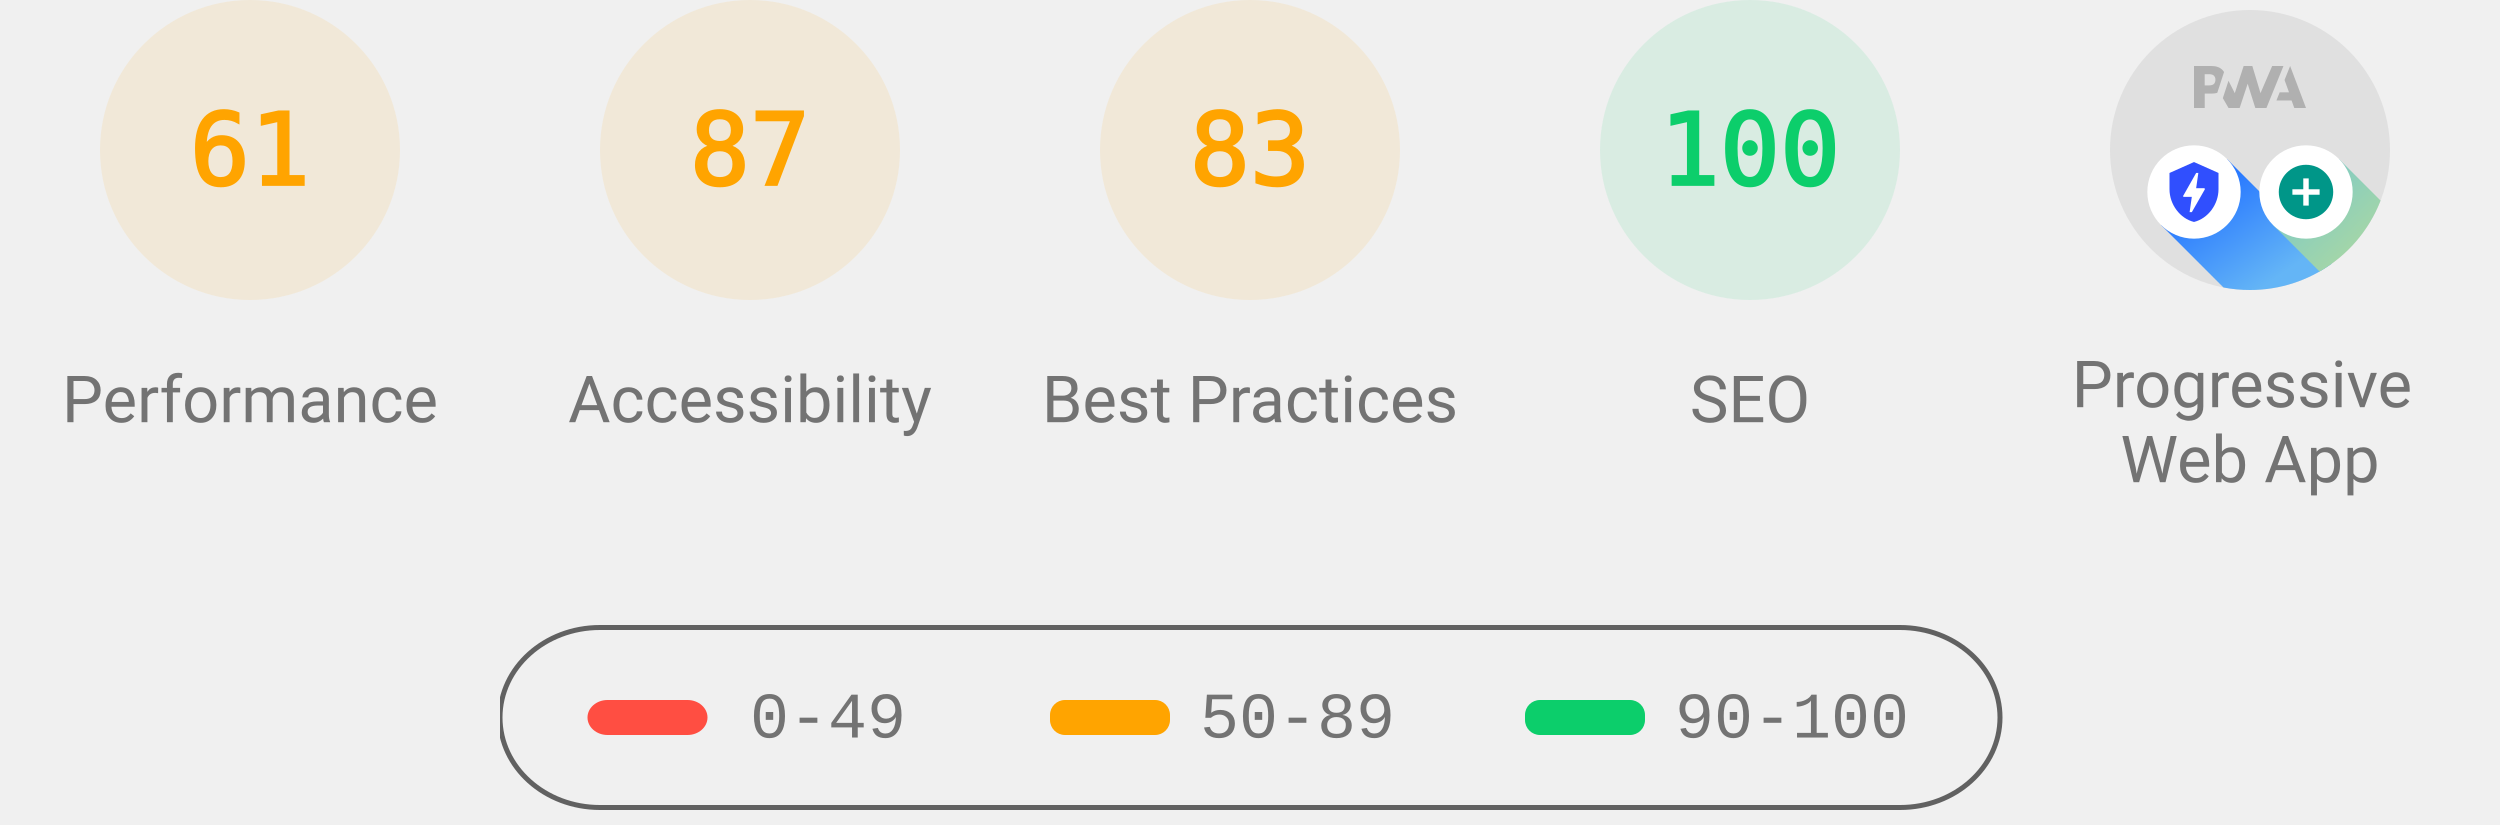
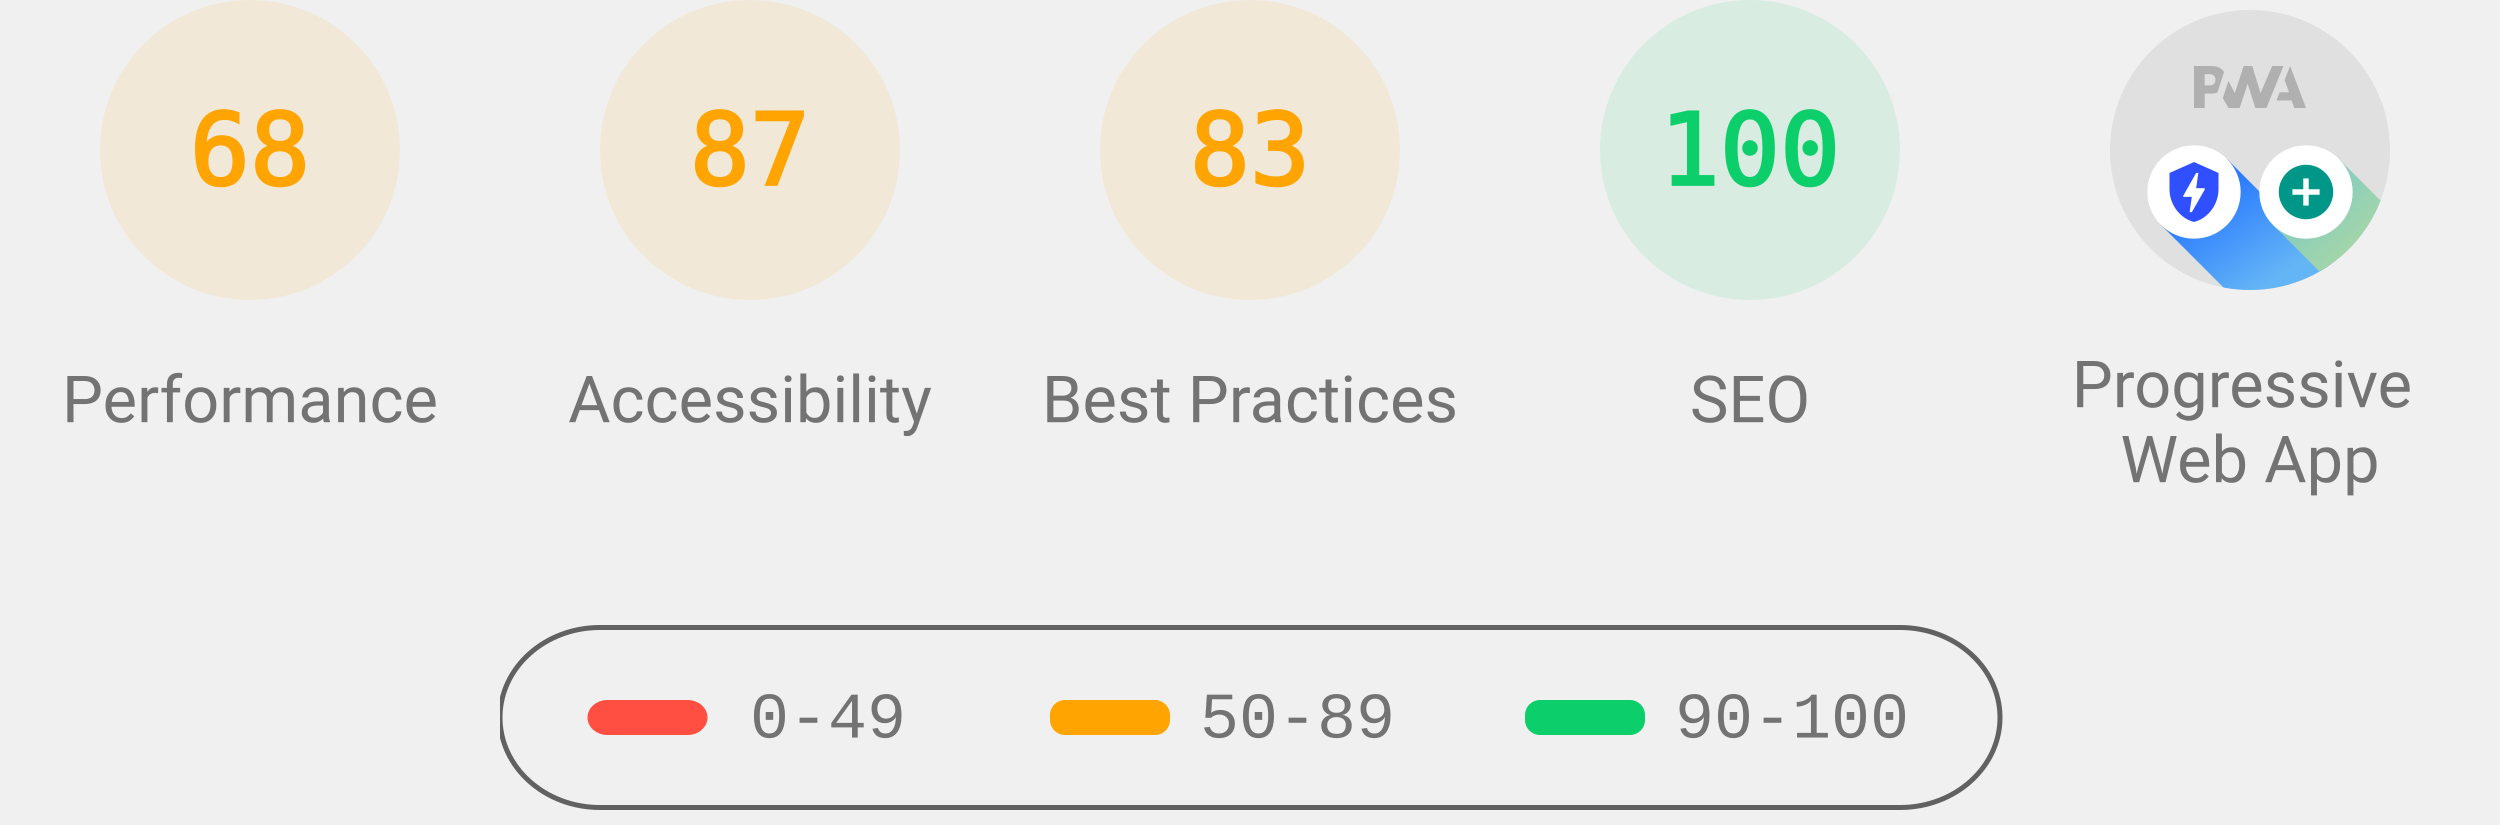
<svg xmlns="http://www.w3.org/2000/svg" class="theme--agnostic" fill="none" width="1000" height="330">
  <style>
			.gauge-base {
				opacity: 0.1
			}

			.gauge-arc {
				fill: none;
				animation-delay: 250ms;
				stroke-linecap: round;
				transform: rotate(-90deg);
				transform-origin: 100px 60px;
				animation: load-gauge 1s ease forwards
			}

			.guage-text {
				font-size: 40px;
				font-family: monospace;
				text-align: center
			}

			.guage-red {
				color: #ff4e42;
				fill: #ff4e42;
				stroke: #ff4e42
			}
			.guage-orange {
				color: #ffa400;
				fill: #ffa400;
				stroke: #ffa400
			}
			.guage-green {
				color: #0cce6b;
				fill: #0cce6b;
				stroke: #0cce6b
			}
			.theme--agnostic .guage-undefined {
				color: #5c5c5c;
				fill: #5c5c5c;
				stroke: #5c5c5c
			}
			.theme--light .guage-undefined {
				color: #1e1e1e;
				fill: #1e1e1e;
				stroke: #1e1e1e
			}
			.theme--dark .guage-undefined {
				color: #f5f5f5;
				fill: #f5f5f5;
				stroke: #f5f5f5
			}

			.guage-title {
				stroke: none;
				font-size: 26px;
				line-height: 26px;
				font-family: Roboto, Halvetica, Arial, sans-serif
			}
			.metric.guage-title {
				font-family: 'Courier New', Courier, monospace
			}
			.theme--agnostic .guage-title {
				color: #737373;
				fill: #737373
			}
			.theme--light .guage-title {
				color: #212121;
				fill: #212121
			}
			.theme--dark .guage-title {
				color: #f5f5f5;
				fill: #f5f5f5
			}

			@keyframes load-gauge {
				from {
					stroke-dasharray: 0 352.858
				}
			}
			.lh-gauge--pwa__disc {
				fill: #e0e0e0
			}
			.lh-gauge--pwa__logo {
				position: relative;
				fill: #b0b0b0
			}
			.lh-gauge--pwa__invisible {
				display: none
			}
			.lh-gauge--pwa__visible {
				display: inline
			}
			.guage-invisible {
				display: none
			}
			.lh-gauge--pwa__logo--primary-color {
				fill: #304ffe
			}
			.theme--agnostic .lh-gauge--pwa__logo--secondary-color {
				fill: #787878
			}
			.theme--light .lh-gauge--pwa__logo--secondary-color {
				fill: #3d3d3d
			}
			.theme--dark .lh-gauge--pwa__logo--secondary-color {
				fill: #d8b6b6
			}
			.theme--light #svg_2 {
				stroke: #00000022
			}
			.theme--agnostic #svg_2 {
				stroke: #616161
			}
			.theme--light #svg_2 {
				stroke: #00000022
			}
			.theme--dark #svg_2 {
				stroke: #f5f5f566
			}
		</style>
  <svg class="guage-div guage-perf guage-orange" viewBox="0 0 200 200" width="200" height="200" x="0" y="0">
    <circle class="gauge-base" r="56" cx="100" cy="60" stroke-width="8" />
-     <circle class="gauge-arc guage-arc-1" r="56" cx="100" cy="60" stroke-width="8" style="stroke-dasharray: 214.633, 351.858;" />
-     <text class="guage-text" x="100px" y="60px" alignment-baseline="central" dominant-baseline="central" text-anchor="middle">61</text>
+     <circle class="gauge-arc guage-arc-1" r="56" cx="100" cy="60" stroke-width="8" style="stroke-dasharray: 239.263, 351.858;" />
+     <text class="guage-text" x="100px" y="60px" alignment-baseline="central" dominant-baseline="central" text-anchor="middle">68</text>
    <text class="guage-title" x="100px" y="160px" alignment-baseline="central" dominant-baseline="central" text-anchor="middle">Performance</text>
  </svg>,<svg class="guage-div guage-perf guage-orange" viewBox="0 0 200 200" width="200" height="200" x="200" y="0">
    <circle class="gauge-base" r="56" cx="100" cy="60" stroke-width="8" />
    <circle class="gauge-arc guage-arc-1" r="56" cx="100" cy="60" stroke-width="8" style="stroke-dasharray: 306.116, 351.858;" />
    <text class="guage-text" x="100px" y="60px" alignment-baseline="central" dominant-baseline="central" text-anchor="middle">87</text>
    <text class="guage-title" x="100px" y="160px" alignment-baseline="central" dominant-baseline="central" text-anchor="middle">Accessibility</text>
  </svg>,<svg class="guage-div guage-perf guage-orange" viewBox="0 0 200 200" width="200" height="200" x="400" y="0">
    <circle class="gauge-base" r="56" cx="100" cy="60" stroke-width="8" />
    <circle class="gauge-arc guage-arc-1" r="56" cx="100" cy="60" stroke-width="8" style="stroke-dasharray: 292.042, 351.858;" />
    <text class="guage-text" x="100px" y="60px" alignment-baseline="central" dominant-baseline="central" text-anchor="middle">83</text>
    <text class="guage-title" x="100px" y="160px" alignment-baseline="central" dominant-baseline="central" text-anchor="middle">Best Practices</text>
  </svg>,<svg class="guage-div guage-perf guage-green" viewBox="0 0 200 200" width="200" height="200" x="600" y="0">
    <circle class="gauge-base" r="56" cx="100" cy="60" stroke-width="8" />
    <circle class="gauge-arc guage-arc-1" r="56" cx="100" cy="60" stroke-width="8" style="stroke-dasharray: 351.858, 351.858;" />
    <text class="guage-text" x="100px" y="60px" alignment-baseline="central" dominant-baseline="central" text-anchor="middle">100</text>
    <text class="guage-title" x="100px" y="160px" alignment-baseline="central" dominant-baseline="central" text-anchor="middle">SEO</text>
  </svg>,<svg class="guage-div guage-pwa" viewBox="0 0 200 200" width="200" height="200" x="800" y="0">
    <svg viewBox="0 0 60 60" width="112" height="112" x="44" y="4">
      <defs>
        <linearGradient id="lh-gauge--pwa__check-circle__gradient-0" x1="50%" y1="0%" x2="50%" y2="100%">
          <stop stop-color="#00C852" offset="0%" />
          <stop stop-color="#009688" offset="100%" />
        </linearGradient>
        <linearGradient id="lh-gauge--pwa__installable__shadow-gradient-0" x1="76.056%" x2="24.111%" y1="82.995%" y2="24.735%">
          <stop stop-color="#A5D6A7" offset="0%" />
          <stop stop-color="#80CBC4" offset="100%" />
        </linearGradient>
        <linearGradient id="lh-gauge--pwa__fast-reliable__shadow-gradient-0" x1="76.056%" y1="82.995%" x2="25.678%" y2="26.493%">
          <stop stop-color="#64B5F6" offset="0%" />
          <stop stop-color="#2979FF" offset="100%" />
        </linearGradient>
        <g id="lh-gauge--pwa__fast-reliable-badge-0">
          <circle fill="#FFFFFF" cx="10" cy="10" r="10" />
          <path fill="#304FFE" d="M10 3.58l5.25 2.34v3.5c0 3.23-2.24 6.26-5.25 7-3.01-.74-5.25-3.77-5.25-7v-3.5L10 3.58zm-.47 10.74l2.76-4.83.03-.07c.04-.08 0-.24-.22-.24h-1.64l.47-3.26h-.47l-2.7 4.77c-.02.01.05-.1-.04.05-.09.16-.1.31.18.31h1.63l-.47 3.27h.47z" />
        </g>
        <g id="lh-gauge--pwa__installable-badge-0">
          <circle fill="#FFFFFF" cx="10" cy="10" r="10" />
          <path fill="#009688" d="M10 4.167A5.835 5.835 0 0 0 4.167 10 5.835 5.835 0 0 0 10 15.833 5.835 5.835 0 0 0 15.833 10 5.835 5.835 0 0 0 10 4.167zm2.917 6.416h-2.334v2.334H9.417v-2.334H7.083V9.417h2.334V7.083h1.166v2.334h2.334v1.166z" />
        </g>
      </defs>
      <g stroke="none" fill-rule="nonzero">
        <circle class="lh-gauge--pwa__disc" cx="30" cy="30" r="30" />
        <g class="lh-gauge--pwa__logo">
          <path d="M35.66 19.39l.7-1.75h2L37.4 15 38.6 12l3.4 9h-2.51l-.58-1.61z" />
          <path d="M33.52 21l3.65-9h-2.42l-2.5 5.82L30.5 12h-1.86l-1.9 5.82-1.35-2.65-1.21 3.72L25.4 21h2.38l1.72-5.2 1.64 5.2z" />
          <path fill-rule="nonzero" d="M20.3 17.91h1.48c.45 0 .85-.05 1.2-.15l.39-1.18 1.07-3.3a2.64 2.64 0 0 0-.28-.37c-.55-.6-1.36-.91-2.42-.91H18v9h2.3V17.9zm1.96-3.84c.22.22.33.5.33.87 0 .36-.1.65-.29.87-.2.23-.59.35-1.15.35h-.86v-2.41h.87c.52 0 .89.1 1.1.32z" />
        </g>
        <rect class="lh-gauge--pwa__component lh-gauge--pwa__na-line lh-gauge--pwa__invisible" fill="#FFFFFF" x="20" y="32" width="20" height="4" rx="2" />
        <g class="lh-gauge--pwa__component lh-gauge--pwa__fast-reliable-badge lh-gauge--pwa__invisible" transform="translate(20, 29)">
          <path fill="url(#lh-gauge--pwa__fast-reliable__shadow-gradient-0)" d="M33.63 19.49A30 30 0 0 1 16.2 30.36L3 17.14 17.14 3l16.49 16.49z" />
          <use href="#lh-gauge--pwa__fast-reliable-badge-0" />
        </g>
        <g class="lh-gauge--pwa__component lh-gauge--pwa__installable-badge lh-gauge--pwa__invisible" transform="translate(20, 29)">
          <path fill="url(#lh-gauge--pwa__installable__shadow-gradient-0)" d="M33.629 19.487c-4.272 5.453-10.391 9.39-17.415 10.869L3 17.142 17.142 3 33.63 19.487z" />
          <use href="#lh-gauge--pwa__installable-badge-0" />
        </g>
        <g class="lh-gauge--pwa__component lh-gauge--pwa__fast-reliable-installable-badges lh-gauge--pwa__visible">
          <g transform="translate(8, 29)">
            <path fill="url(#lh-gauge--pwa__fast-reliable__shadow-gradient-0)" d="M16.321 30.463L3 17.143 17.142 3l22.365 22.365A29.864 29.864 0 0 1 22 31c-1.942 0-3.84-.184-5.679-.537z" />
            <use href="#lh-gauge--pwa__fast-reliable-badge-0" />
          </g>
          <g transform="translate(32, 29)">
            <path fill="url(#lh-gauge--pwa__installable__shadow-gradient-0)" d="M25.982 11.84a30.107 30.107 0 0 1-13.08 15.203L3 17.143 17.142 3l8.84 8.84z" />
            <use href="#lh-gauge--pwa__installable-badge-0" />
          </g>
        </g>
        <g class="lh-gauge--pwa__component lh-gauge--pwa__check-circle lh-gauge--pwa__invisible" transform="translate(18, 28)">
          <circle fill="#FFFFFF" cx="12" cy="12" r="12" />
          <path fill="url(#lh-gauge--pwa__check-circle__gradient-0)" d="M12 2a10 10 0 1 0 0 20 10 10 0 0 0 0-20zm-2 15l-5-5 1.41-1.41L10 14.17l7.59-7.59L19 8l-9 9z" />
        </g>
      </g>
    </svg>
    <text class="guage-title" y="160px" alignment-baseline="central" dominant-baseline="central" text-anchor="middle">
      <tspan x="100px" dy="-6px">Progressive</tspan>
      <tspan x="100px" dy="30px">Web App</tspan>
    </text>
  </svg>
  <svg width="604" height="76" x="200" y="250">
    <g>
      <rect fill="none" id="canvas_background" height="80" width="604" y="-1" x="-1" />
      <g display="none" overflow="visible" y="0" x="0" height="100%" width="100%" id="canvasGrid">
        <rect fill="url(#gridpattern)" stroke-width="0" y="0" x="0" height="100%" width="100%" />
      </g>
    </g>
    <g>
      <rect fill-opacity="0" stroke-width="2" rx="40" id="svg_2" height="72" width="600" y="1" x="0" fill="#000000" />
      <rect stroke="#000" rx="8" id="svg_3" height="14" width="48" y="30" x="35" stroke-opacity="null" stroke-width="0" fill="#ff4e42" />
      <rect stroke="#000" rx="6" id="svg_4" height="14" width="48" y="30" x="220" stroke-opacity="null" stroke-width="0" fill="#ffa400" />
      <rect stroke="#000" rx="6" id="svg_5" height="14" width="48" y="30" x="410" stroke-opacity="null" stroke-width="0" fill="#0cce6b" />
      <text class="metric guage-title" xml:space="preserve" text-anchor="start" font-size="26" id="svg_6" y="45" x="100" stroke-opacity="null" stroke-width="0" stroke="#000">0-49</text>
      <text class="metric guage-title" xml:space="preserve" text-anchor="start" font-size="26" id="svg_7" y="45" x="280" stroke-opacity="null" stroke-width="0" stroke="#000">50-89</text>
      <text class="metric guage-title" xml:space="preserve" text-anchor="start" font-size="26" id="svg_8" y="45" x="470" stroke-opacity="null" stroke-width="0" stroke="#000">90-100</text>
    </g>
  </svg>
</svg>
